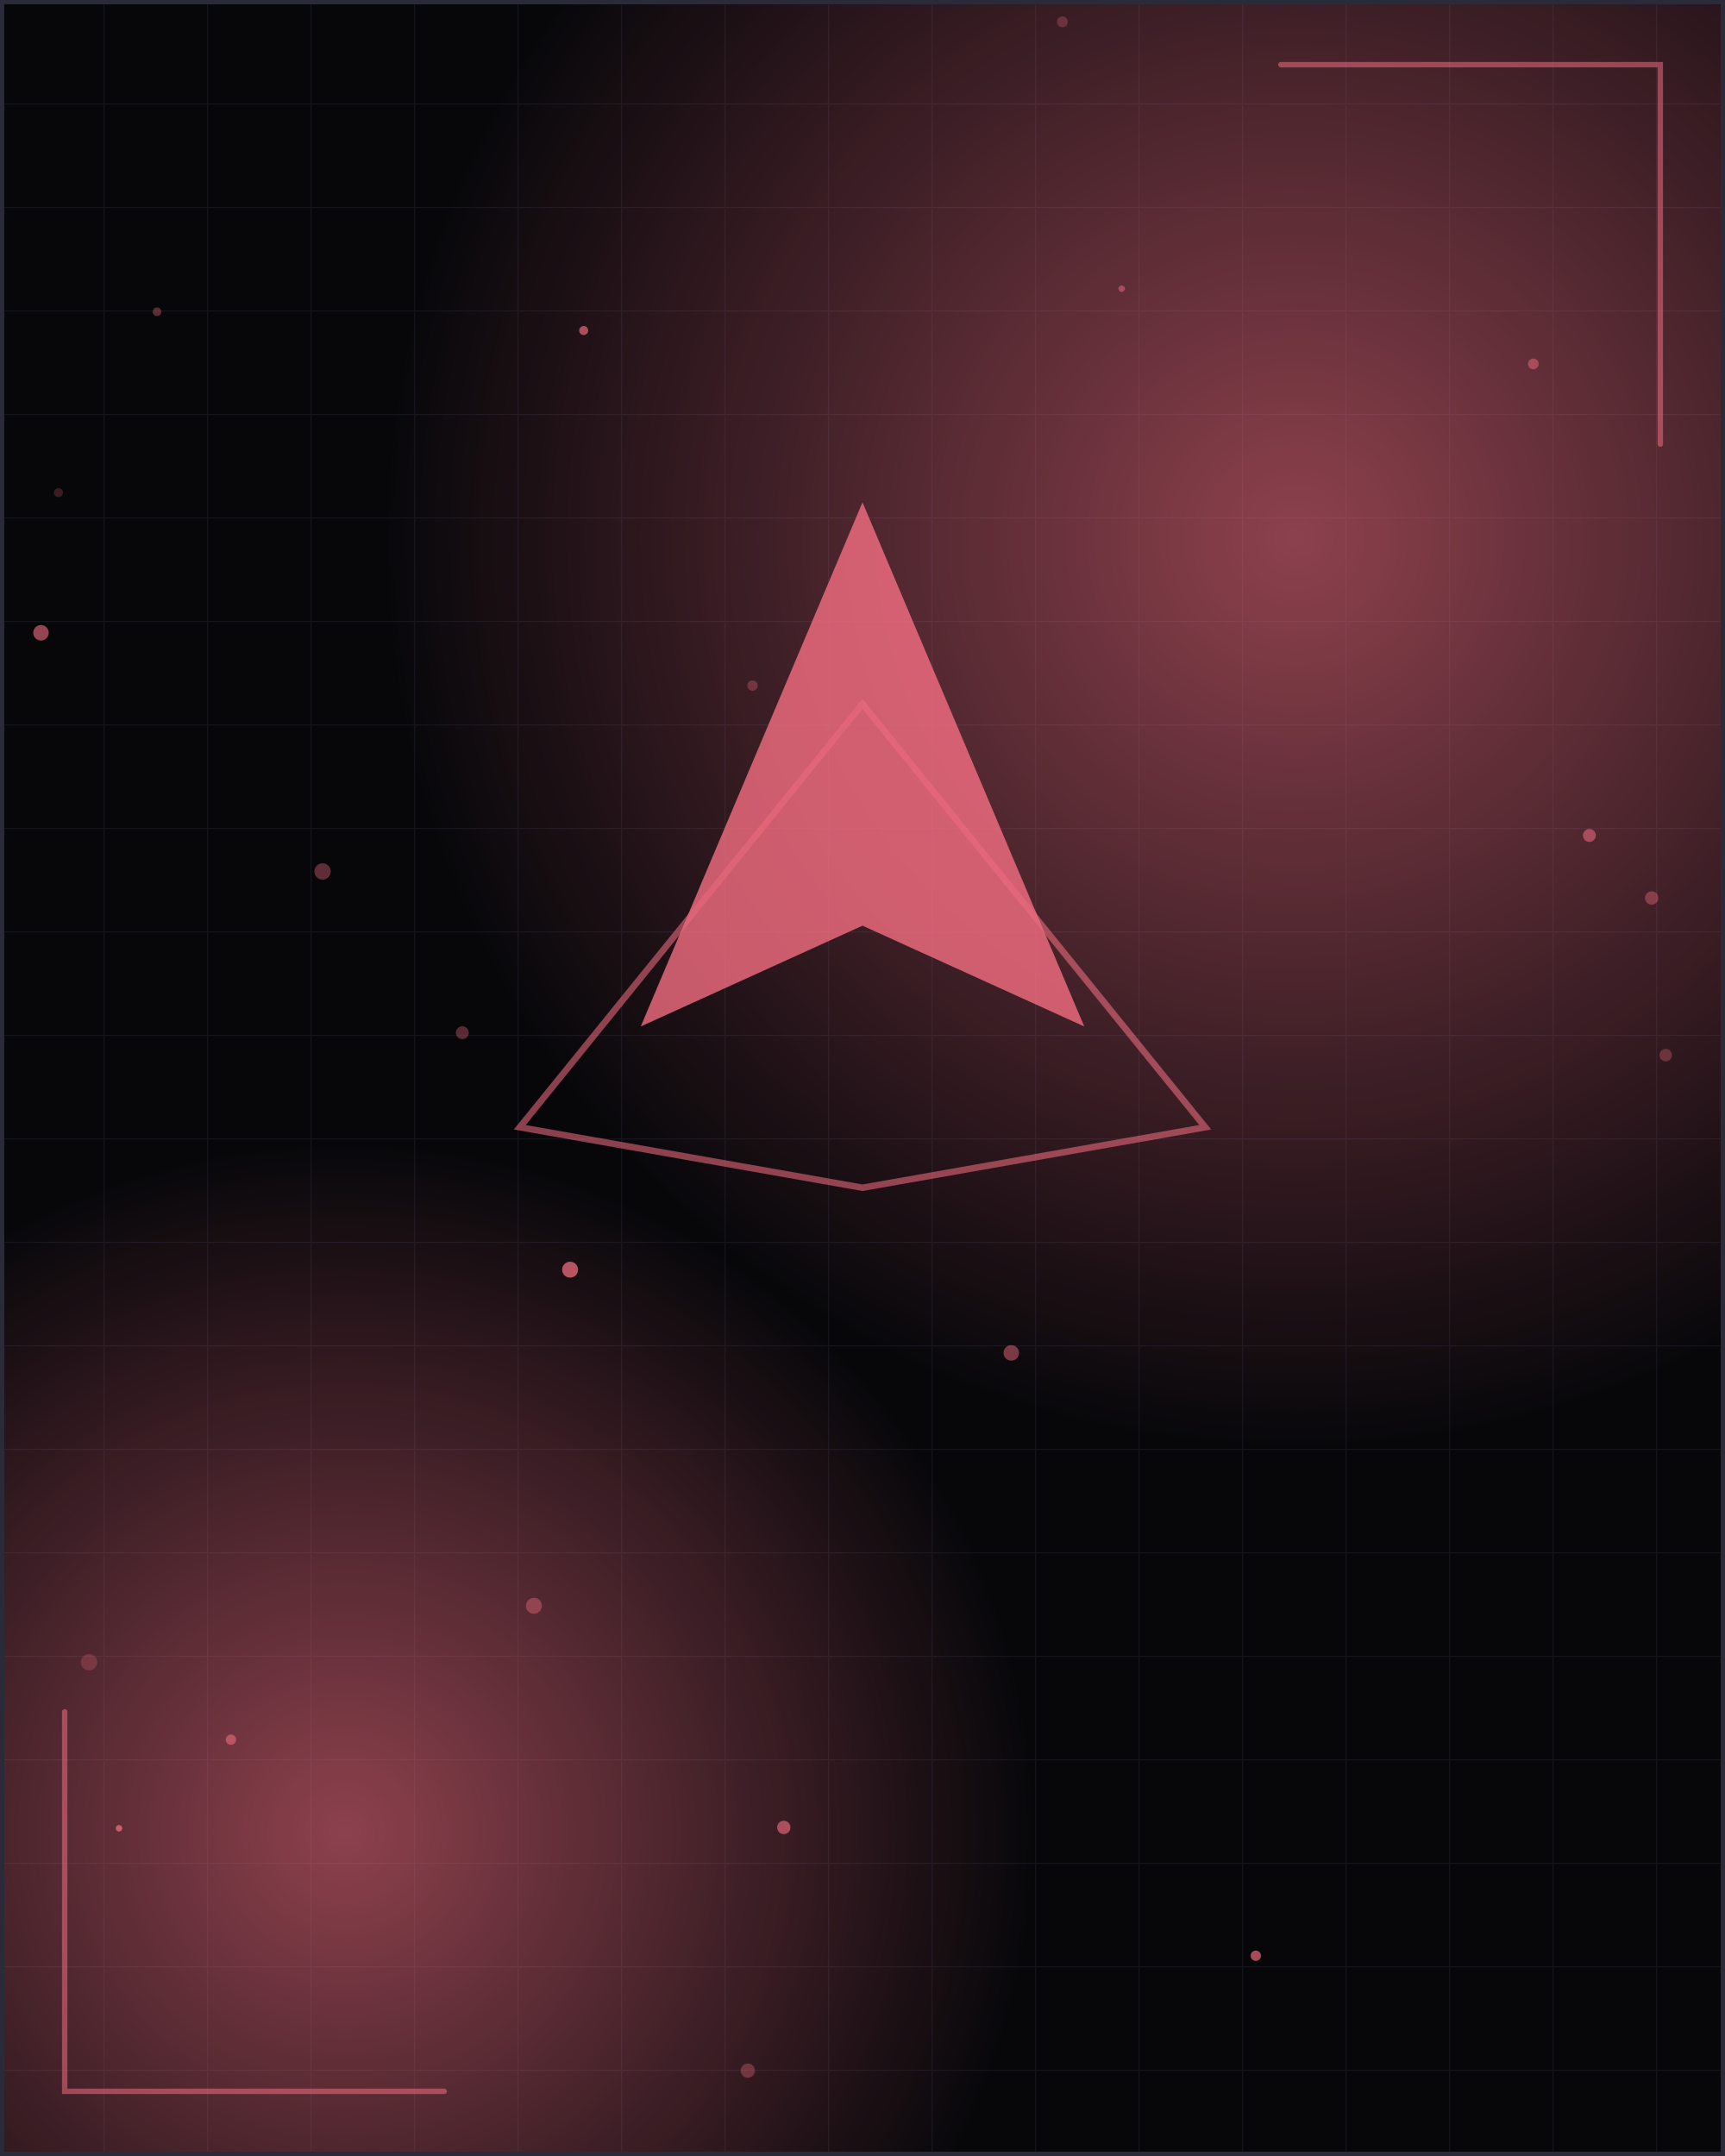
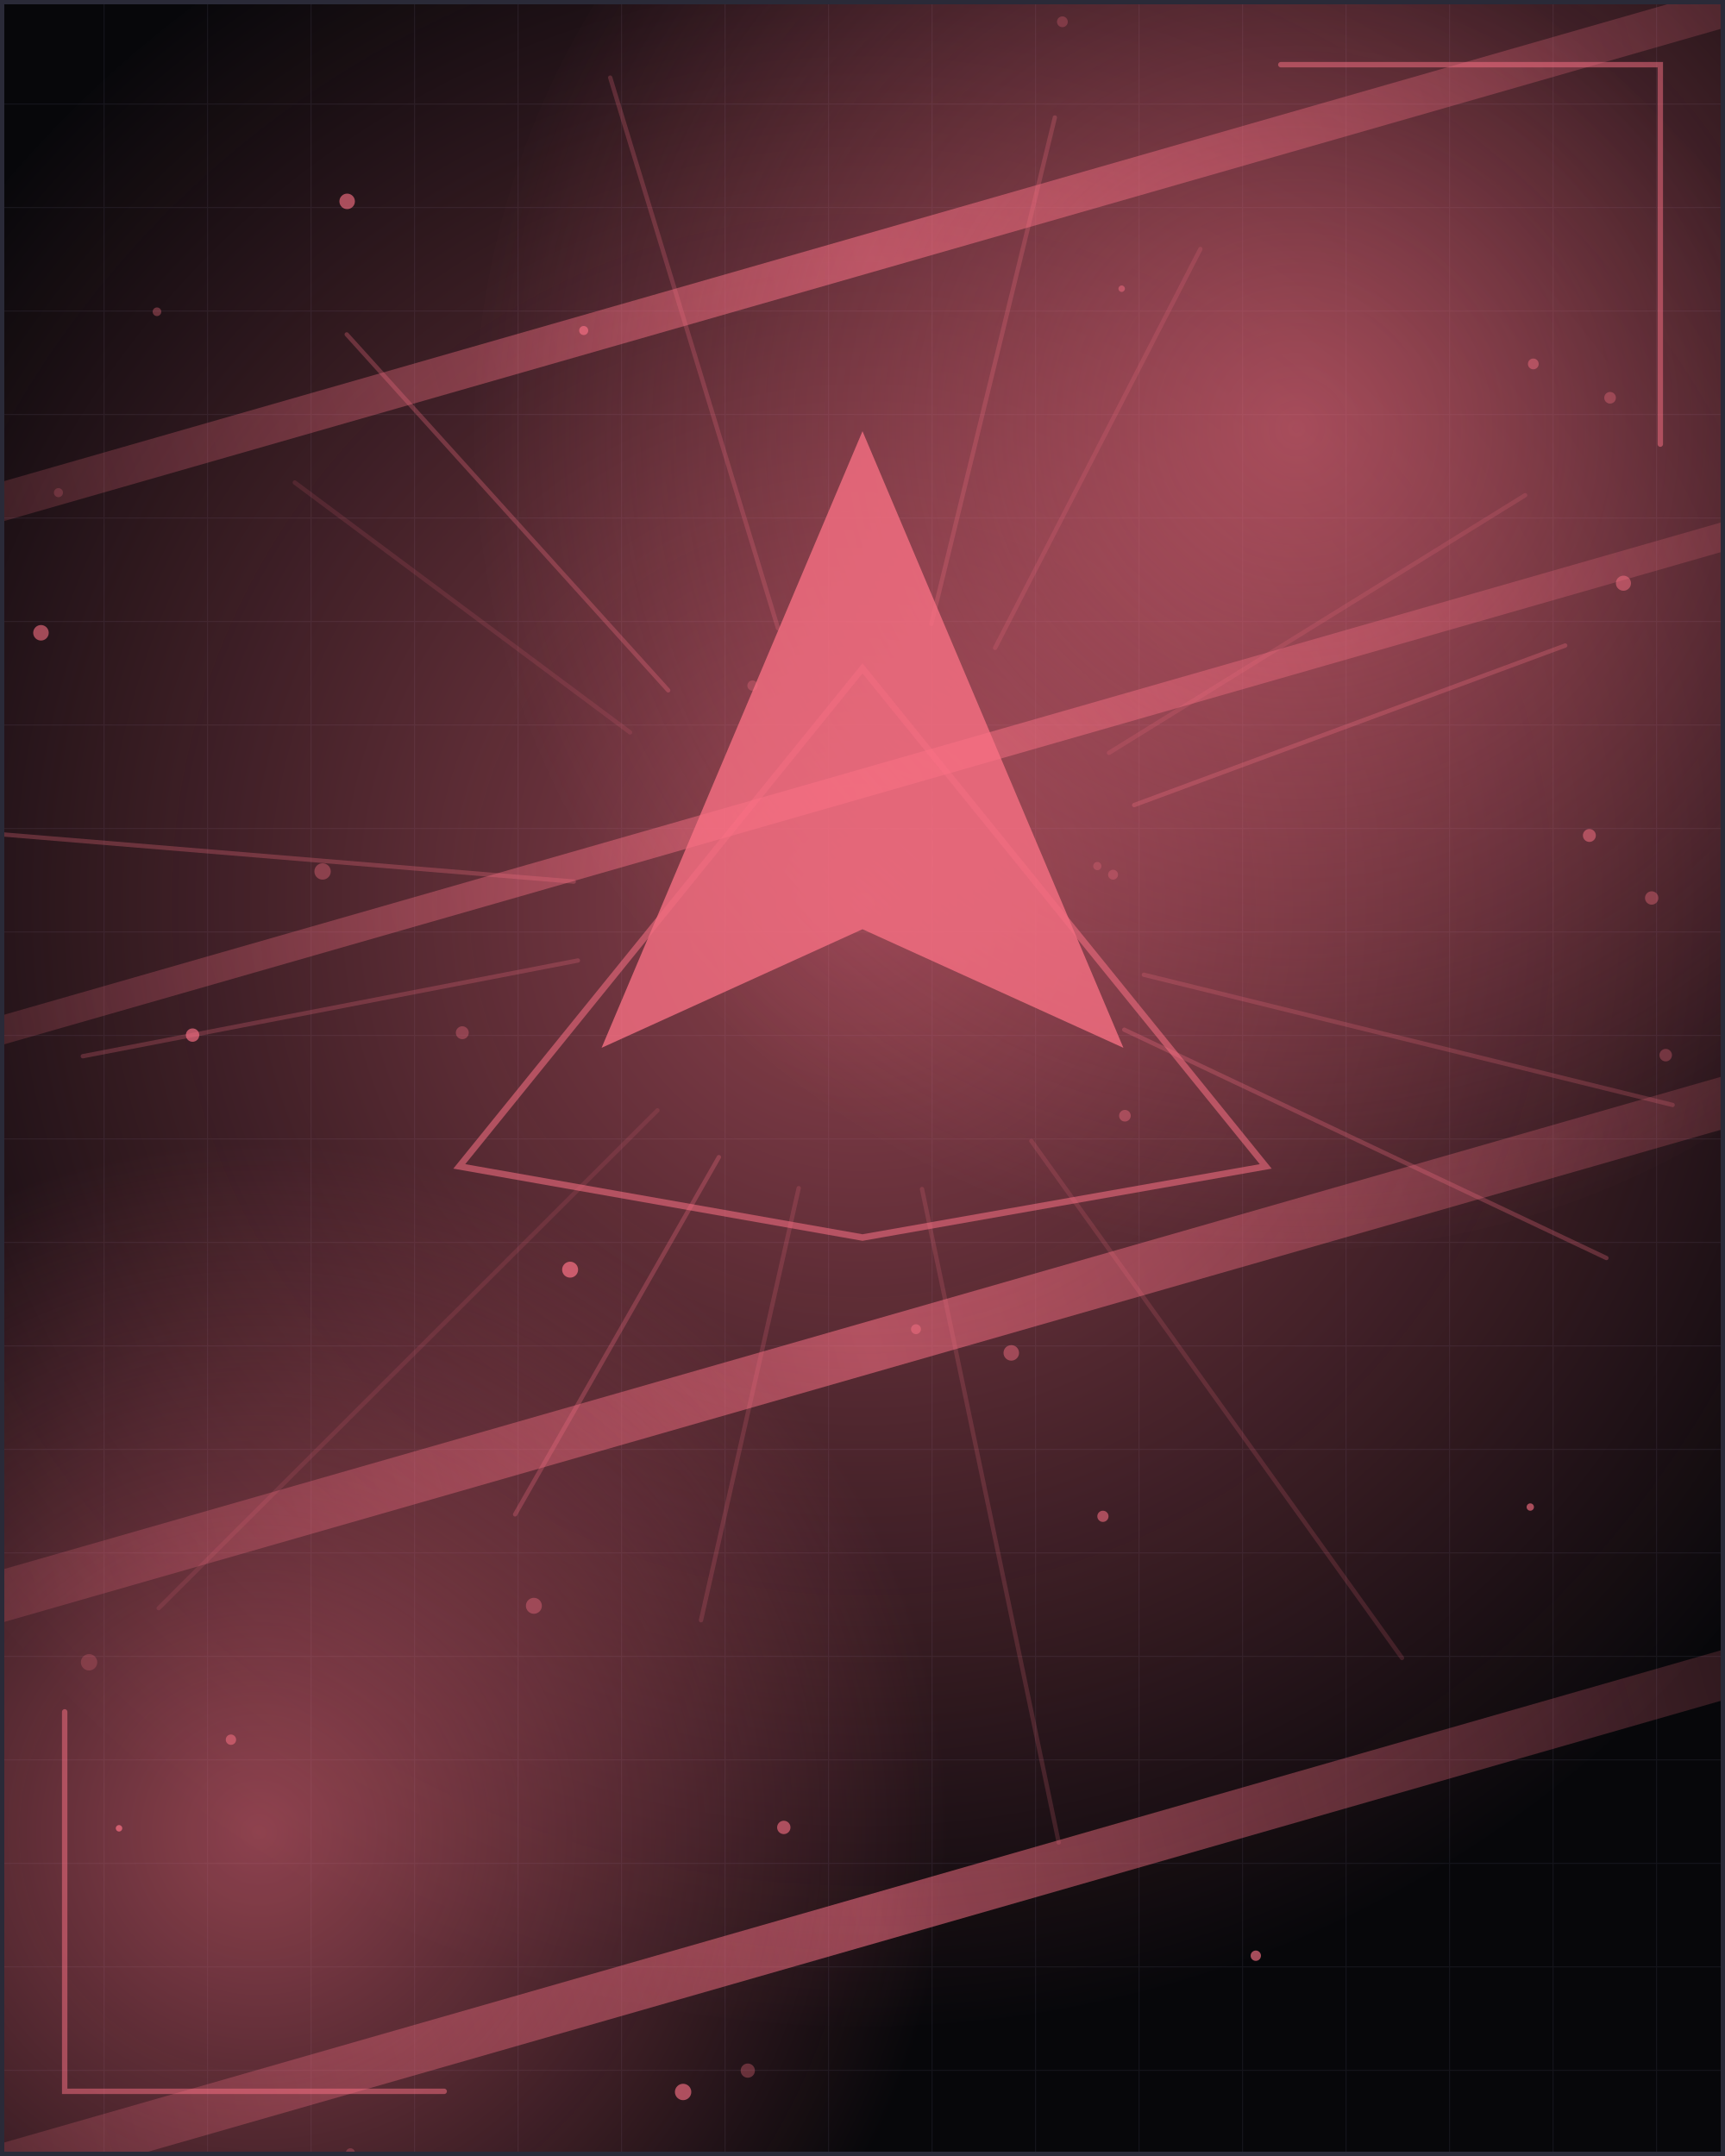
<svg xmlns="http://www.w3.org/2000/svg" width="800" height="1000" viewBox="0 0 800 1000">
  <rect width="800" height="1000" fill="#07070a" />
  <defs>
    <pattern id="grid" width="48" height="48" patternUnits="userSpaceOnUse">
      <path d="M 48 0 L 0 0 0 48" fill="none" stroke="#2a2a38" stroke-width="1" opacity="0.35" />
    </pattern>
  </defs>
  <rect width="800" height="1000" fill="url(#grid)" />
  <defs>
+     <linearGradient id="slash44" x1="0" y1="0" x2="1" y2="0">
+       <stop offset="0%" stop-color="#fb7185" stop-opacity="0" />
+       <stop offset="50%" stop-color="#fb7185" stop-opacity="0.55" />
+       <stop offset="100%" stop-color="#fb7185" stop-opacity="0" />
+     </linearGradient>
+   </defs>
+   <g>
+     <rect x="-200" y="109.0" width="1200.0" height="17.8" fill="url(#slash44)" transform="rotate(-16 400 109.0)" />
+     <rect x="-200" y="356.5" width="1200.0" height="13.2" fill="url(#slash44)" transform="rotate(-16 400 356.5)" />
+     <rect x="-200" y="613.6" width="1200.0" height="23.6" fill="url(#slash44)" transform="rotate(-16 400 613.6)" />
+     <rect x="-200" y="879.6" width="1200.0" height="22.5" fill="url(#slash44)" transform="rotate(-16 400 879.6)" />
+   </g>
+   <defs>
+     <radialGradient id="glow0" cx="50%" cy="50%" r="50%">
+       <stop offset="0%" stop-color="#fb7185" stop-opacity="0.55" />
+       <stop offset="100%" stop-color="#fb7185" stop-opacity="0" />
+     </radialGradient>
+   </defs>
+   <circle cx="400" cy="420" r="520" fill="url(#glow0)" />
+   <defs>
    <radialGradient id="glow1" cx="50%" cy="50%" r="50%">
      <stop offset="0%" stop-color="#fb7185" stop-opacity="0.55" />
      <stop offset="100%" stop-color="#fb7185" stop-opacity="0" />
    </radialGradient>
  </defs>
-   <circle cx="600" cy="250" r="420" fill="url(#glow1)" />
+   <circle cx="600" cy="200" r="380" fill="url(#glow1)" />
  <defs>
    <radialGradient id="glow2" cx="50%" cy="50%" r="50%">
      <stop offset="0%" stop-color="#fb7185" stop-opacity="0.55" />
      <stop offset="100%" stop-color="#fb7185" stop-opacity="0" />
    </radialGradient>
  </defs>
-   <circle cx="160" cy="850" r="320" fill="url(#glow2)" />
+   <circle cx="120" cy="850" r="320" fill="url(#glow2)" />
+   <g opacity="0.4" stroke="#fb7185" stroke-width="2" stroke-linecap="round">
+     <line x1="530.5" y1="452.1" x2="775.7" y2="512.5" opacity="0.53" />
+     <line x1="521.4" y1="477.6" x2="745.0" y2="583.5" opacity="0.67" />
+     <line x1="478.3" y1="529.2" x2="650.2" y2="769.0" opacity="0.40" />
+     <line x1="427.6" y1="551.5" x2="491.0" y2="854.6" opacity="0.43" />
+     <line x1="370.4" y1="551.1" x2="325.1" y2="751.5" opacity="0.45" />
+     <line x1="333.4" y1="536.7" x2="238.9" y2="702.4" opacity="0.67" />
+     <line x1="304.9" y1="515.0" x2="73.6" y2="745.9" opacity="0.32" />
+     <line x1="268.0" y1="445.5" x2="38.4" y2="489.9" opacity="0.58" />
+     <line x1="266.1" y1="408.9" x2="-0.2" y2="386.9" opacity="0.68" />
+     <line x1="292.2" y1="339.7" x2="136.7" y2="223.8" opacity="0.32" />
+     <line x1="309.9" y1="320.2" x2="160.8" y2="155.1" opacity="0.71" />
+     <line x1="360.8" y1="291.4" x2="283.0" y2="36.0" opacity="0.56" />
+     <line x1="431.9" y1="289.4" x2="489.2" y2="54.5" opacity="0.57" />
+     <line x1="461.5" y1="300.5" x2="556.7" y2="115.5" opacity="0.45" />
+     <line x1="514.3" y1="349.2" x2="707.3" y2="229.7" opacity="0.42" />
+     <line x1="526.0" y1="373.4" x2="725.9" y2="299.4" opacity="0.68" />
+   </g>
  <circle cx="772.5" cy="489.4" r="2.9" fill="#fb7185" opacity="0.30" />
  <circle cx="363.5" cy="847.6" r="3.1" fill="#fb7185" opacity="0.59" />
  <circle cx="247.6" cy="744.8" r="3.7" fill="#fb7185" opacity="0.38" />
  <circle cx="711.1" cy="168.8" r="2.5" fill="#fb7185" opacity="0.45" />
  <circle cx="55.2" cy="848.0" r="1.5" fill="#fb7185" opacity="0.70" />
  <circle cx="107.1" cy="806.9" r="2.4" fill="#fb7185" opacity="0.53" />
  <circle cx="264.4" cy="588.9" r="3.7" fill="#fb7185" opacity="0.70" />
  <circle cx="72.8" cy="144.6" r="2.0" fill="#fb7185" opacity="0.34" />
  <circle cx="737.1" cy="387.5" r="3.0" fill="#fb7185" opacity="0.51" />
  <circle cx="766.0" cy="416.5" r="3.1" fill="#fb7185" opacity="0.37" />
  <circle cx="149.6" cy="404.2" r="3.8" fill="#fb7185" opacity="0.36" />
  <circle cx="270.7" cy="153.3" r="2.1" fill="#fb7185" opacity="0.63" />
  <circle cx="349.0" cy="318.0" r="2.4" fill="#fb7185" opacity="0.29" />
  <circle cx="19.0" cy="293.5" r="3.6" fill="#fb7185" opacity="0.58" />
  <circle cx="41.3" cy="771.0" r="3.8" fill="#fb7185" opacity="0.23" />
  <circle cx="346.8" cy="960.4" r="3.3" fill="#fb7185" opacity="0.32" />
  <circle cx="214.4" cy="479.0" r="3.0" fill="#fb7185" opacity="0.33" />
  <circle cx="582.4" cy="907.1" r="2.4" fill="#fb7185" opacity="0.65" />
  <circle cx="492.7" cy="10.1" r="2.5" fill="#fb7185" opacity="0.26" />
  <circle cx="469.0" cy="627.5" r="3.6" fill="#fb7185" opacity="0.46" />
  <circle cx="27.1" cy="228.5" r="2.1" fill="#fb7185" opacity="0.21" />
  <circle cx="520.2" cy="133.9" r="1.5" fill="#fb7185" opacity="0.47" />
+   <circle cx="516.2" cy="405.7" r="2.3" fill="#fb7185" opacity="0.29" />
+   <circle cx="508.9" cy="401.7" r="1.9" fill="#fb7185" opacity="0.26" />
+   <circle cx="162.5" cy="998.5" r="2.1" fill="#fb7185" opacity="0.27" />
+   <circle cx="89.3" cy="480.1" r="3.1" fill="#fb7185" opacity="0.66" />
+   <circle cx="161.0" cy="93.4" r="3.6" fill="#fb7185" opacity="0.62" />
+   <circle cx="752.9" cy="270.5" r="3.5" fill="#fb7185" opacity="0.50" />
+   <circle cx="521.7" cy="517.5" r="2.7" fill="#fb7185" opacity="0.40" />
+   <circle cx="316.8" cy="970.3" r="3.8" fill="#fb7185" opacity="0.63" />
+   <circle cx="424.8" cy="616.5" r="2.3" fill="#fb7185" opacity="0.48" />
+   <circle cx="746.7" cy="184.5" r="2.7" fill="#fb7185" opacity="0.34" />
+   <circle cx="709.7" cy="699.0" r="1.7" fill="#fb7185" opacity="0.62" />
+   <circle cx="511.5" cy="703.3" r="2.6" fill="#fb7185" opacity="0.56" />
  <g transform="translate(400 420)" opacity="0.9">
-     <path d="M0 -187 L 102.85 56.1 L 0 9.35 L -102.85 56.1 Z" fill="#fb7185" opacity="0.85" />
-     <path d="M0 -93.5 L 158.95 102.85 L 0 130.9 L -158.95 102.85 Z" fill="none" stroke="#fb7185" stroke-width="3" opacity="0.6" />
+     <path d="M0 -220 L 121 66 L 0 11 L -121 66 Z" fill="#fb7185" opacity="0.85" />
+     <path d="M0 -110 L 187 121 L 0 154 L -187 121 Z" fill="none" stroke="#fb7185" stroke-width="3" opacity="0.6" />
  </g>
  <g opacity="0.5" stroke="#fb7185" stroke-width="2.5" stroke-linecap="round">
    <path d="M 594 30 L 770 30 L 770 206" fill="none" />
    <path d="M 30 794 L 30 970 L 206 970" fill="none" />
  </g>
  <rect x="1" y="1" width="798" height="998" fill="none" stroke="#2a2a38" stroke-width="2" />
</svg>
